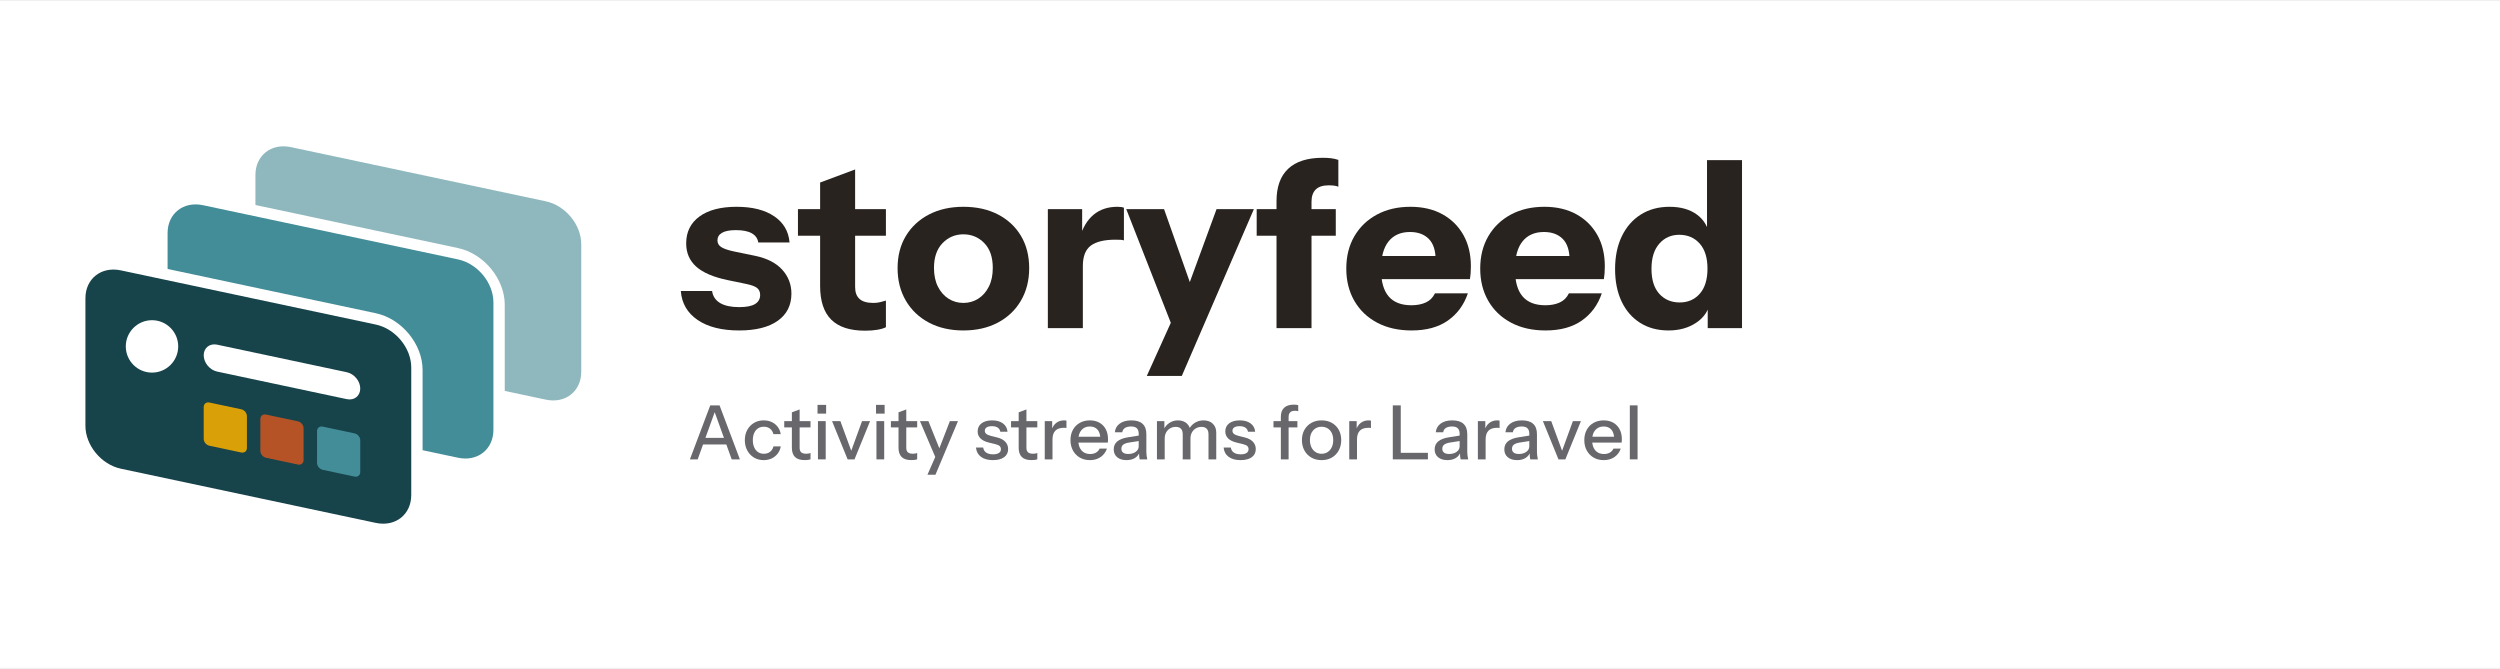
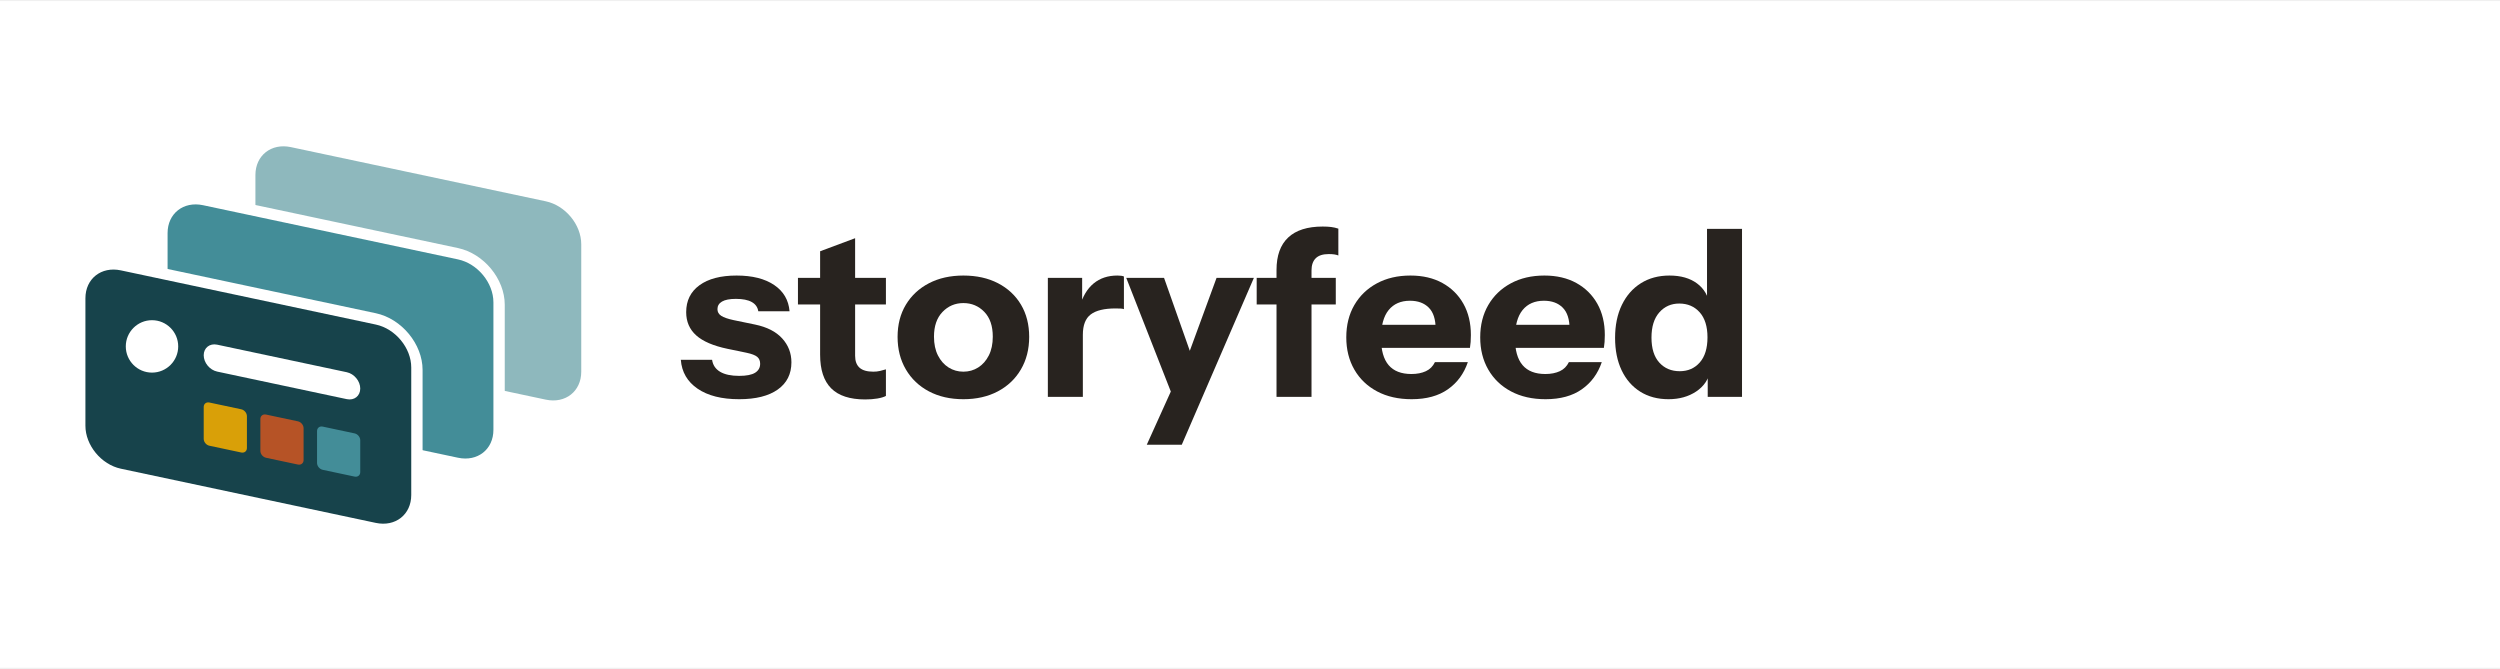
<svg xmlns="http://www.w3.org/2000/svg" width="800" height="214" viewBox="0 0 1200 320" role="img">
  <rect width="1200" height="320" fill="#FFFFFF" />
  <g transform="translate(24 24) scale(.34)">
    <g transform="translate(50 125)">
      <defs>
        <mask id="back" maskUnits="userSpaceOnUse" x="-40" y="-40" width="820" height="800">
          <rect x="-40" y="-40" width="820" height="800" fill="white" />
          <rect x="0" y="0" width="460" height="280" rx="50" transform="translate(116 82) skewY(12)" fill="black" stroke="black" stroke-width="32" />
          <rect x="0" y="0" width="460" height="280" rx="50" transform="translate(0 174) skewY(12)" fill="black" stroke="black" stroke-width="32" />
        </mask>
        <mask id="middle" maskUnits="userSpaceOnUse" x="-40" y="-40" width="820" height="800">
          <rect x="-40" y="-40" width="820" height="800" fill="white" />
          <rect x="0" y="0" width="460" height="280" rx="50" transform="translate(0 174) skewY(12)" fill="black" stroke="black" stroke-width="32" />
        </mask>
        <mask id="face" maskUnits="userSpaceOnUse" x="-40" y="-40" width="540" height="400">
          <rect x="-40" y="-40" width="540" height="400" fill="white" />
          <g fill="black">
            <circle data-part="actor" transform="translate(94 98) skewY(-12)" cx="0" cy="0" r="37" />
            <rect data-part="headline" x="167" y="76" width="221" height="38" rx="19.0" />
            <rect data-part="media-tile" x="167" y="160" width="61" height="61" rx="8" fill="black" />
            <rect data-part="media-tile" x="247" y="160" width="61" height="61" rx="8" fill="black" />
            <rect data-part="media-tile" x="327" y="160" width="61" height="61" rx="8" fill="black" />
          </g>
        </mask>
      </defs>
      <g mask="url(#back)">
        <rect x="0" y="0" width="460" height="280" rx="50" transform="translate(240 0) skewY(12)" fill="#8EB8BD" />
      </g>
      <g mask="url(#middle)">
        <rect x="0" y="0" width="460" height="280" rx="50" transform="translate(116 82) skewY(12)" fill="#438D98" />
      </g>
      <g transform="translate(0 174) skewY(12)">
        <rect data-part="front-card" width="460" height="280" rx="50" fill="#17434B" />
        <g fill="#FFFFFF">
          <circle data-part="actor" transform="translate(94 98) skewY(-12)" cx="0" cy="0" r="37" fill="#FFFFFF" />
          <rect data-part="headline" x="167" y="76" width="221" height="38" rx="19.0" fill="#FFFFFF" />
        </g>
        <rect data-part="media-tile" x="167" y="160" width="61" height="61" rx="8" fill="#D9A008" />
        <rect data-part="media-tile" x="247" y="160" width="61" height="61" rx="8" fill="#B65326" />
        <rect data-part="media-tile" x="327" y="160" width="61" height="61" rx="8" fill="#438D98" />
      </g>
    </g>
  </g>
-   <g fill="#28231F" transform="translate(325 157) scale(0.112 -0.112)">
+   <g fill="#28231F" transform="translate(325 190) scale(0.112 -0.112)">
    <path transform="translate(0 0)" d="M266 -10Q154 -10 88.0 35.0Q22 80 16 159H150Q155 125 184.5 107.5Q214 90 266 90Q313 90 334.5 103.5Q356 117 356 142Q356 161 343.5 171.5Q331 182 298 189L216 206Q125 225 82.0 263.5Q39 302 39 363Q39 437 96.0 478.5Q153 520 255 520Q356 520 416.0 479.5Q476 439 482 367H348Q344 393 320.0 406.5Q296 420 252 420Q212 420 192.5 408.5Q173 397 173 376Q173 358 189.0 347.5Q205 337 242 329L334 310Q411 294 450.5 250.5Q490 207 490 148Q490 73 431.5 31.5Q373 -10 266 -10Z" />
    <path transform="translate(504 0)" d="M302 -11Q204 -11 156.5 36.5Q109 84 109 181V624L259 680V176Q259 142 278.0 125.0Q297 108 337 108Q352 108 365.0 111.0Q378 114 391 118V4Q378 -3 354.5 -7.0Q331 -11 302 -11ZM14 396V510H391V396Z" />
    <path transform="translate(925 0)" d="M302 -10Q218 -10 154.5 23.5Q91 57 55.5 117.5Q20 178 20 257Q20 336 55.5 395.0Q91 454 154.5 487.0Q218 520 302 520Q387 520 450.5 487.0Q514 454 549.0 395.0Q584 336 584 257Q584 178 548.5 117.5Q513 57 449.5 23.5Q386 -10 302 -10ZM302 108Q337 108 365.5 126.0Q394 144 411.0 177.5Q428 211 428 258Q428 327 391.5 364.5Q355 402 302 402Q249 402 212.5 364.0Q176 326 176 258Q176 211 193.0 177.5Q210 144 238.5 126.0Q267 108 302 108Z" />
    <path transform="translate(1529 0)" d="M60 0V510H207V390H210V0ZM210 266 197 387Q215 452 256.0 486.0Q297 520 358 520Q377 520 386 516V376Q381 378 372.0 378.5Q363 379 350 379Q278 379 244.0 353.5Q210 328 210 266Z" />
    <path transform="translate(1927 0)" d="M86 -205 227 107 253 150 385 510H545L236 -205ZM194 10 -2 510H160L321 54Z" />
    <path transform="translate(2470 0)" d="M99 0V544Q99 636 149.0 683.0Q199 730 297 730Q318 730 333.5 728.0Q349 726 364 721V606Q357 609 347.0 610.5Q337 612 323 612Q285 612 267.0 594.0Q249 576 249 542V0ZM14 396V510H353V396Z" />
    <path transform="translate(2848 0)" d="M300 -10Q215 -10 152.0 23.5Q89 57 54.5 117.0Q20 177 20 255Q20 334 54.5 393.5Q89 453 151.0 486.5Q213 520 295 520Q374 520 432.0 488.0Q490 456 522.0 399.0Q554 342 554 265Q554 249 553.0 235.5Q552 222 550 210H108V309H429L403 291Q403 353 373.5 382.5Q344 412 293 412Q234 412 201.5 372.0Q169 332 169 252Q169 174 201.5 136.0Q234 98 299 98Q335 98 361.0 110.0Q387 122 400 149H541Q516 75 455.5 32.5Q395 -10 300 -10Z" />
    <path transform="translate(3422 0)" d="M300 -10Q215 -10 152.0 23.5Q89 57 54.5 117.0Q20 177 20 255Q20 334 54.5 393.5Q89 453 151.0 486.5Q213 520 295 520Q374 520 432.0 488.0Q490 456 522.0 399.0Q554 342 554 265Q554 249 553.0 235.5Q552 222 550 210H108V309H429L403 291Q403 353 373.5 382.5Q344 412 293 412Q234 412 201.5 372.0Q169 332 169 252Q169 174 201.5 136.0Q234 98 299 98Q335 98 361.0 110.0Q387 122 400 149H541Q516 75 455.5 32.5Q395 -10 300 -10Z" />
    <path transform="translate(3996 0)" d="M421 0V113L431 111Q421 56 371.5 23.0Q322 -10 253 -10Q183 -10 131.5 22.5Q80 55 52.0 114.0Q24 173 24 253Q24 334 53.0 394.0Q82 454 134.5 487.0Q187 520 257 520Q330 520 375.5 486.0Q421 452 429 393L418 392V720H568V0ZM301 110Q354 110 387.0 147.5Q420 185 420 255Q420 325 386.5 362.5Q353 400 299 400Q247 400 213.5 362.0Q180 324 180 254Q180 184 213.5 147.0Q247 110 301 110Z" />
  </g>
-   <g fill="#67676C" transform="translate(330 220) scale(0.036 -0.036)">
-     <path transform="translate(0 0)" d="M32 0 303.334 720H395.333L135.665 0ZM589.334 0 330 720H427.333L698.666 0ZM169.334 287H554.666V199.001H169.334Z" />
-     <path transform="translate(731 0)" d="M285 -10Q211.667 -10 155 24.333Q98.334 58.667 65.834 119Q33.334 179.333 33.334 256.333Q33.334 333.333 65.834 392.667Q98.334 452 155 486.0Q211.667 520 284.333 520Q344.666 520 392.833 497.167Q440.999 474.333 472.166 433Q503.332 391.667 511.999 336.334H414.334Q404 381.334 370.5 408.334Q337 435.334 286.333 435.334Q241.666 435.334 208.833 413.334Q175.999 391.334 157.999 351.001Q139.999 310.667 139.999 256.333Q139.999 202 157.999 161Q175.999 119.999 209.166 97.332Q242.333 74.666 287 74.666Q336.333 74.666 370.5 101.333Q404.667 127.999 415 173H512.666Q503.332 118.333 471.499 77Q439.666 35.667 391.833 12.833Q344 -10 285 -10Z" />
-     <path transform="translate(1274 0)" d="M290 -9.667Q200.667 -9.667 159.167 31.833Q117.667 73.333 117.667 154.333V627.333L220.999 666V153.333Q220.999 113.332 241.999 94.332Q262.999 75.332 309.666 75.332Q327.999 75.332 341.999 77.999Q355.999 80.666 366.333 84.666V1.333Q355.333 -3.667 335.166 -6.667Q315 -9.667 290 -9.667ZM16 426.668V510H366.333V426.668Z" />
-     <path transform="translate(1666 0)" d="M73.334 0V510H176.666V0ZM67.667 610.001V726.666H182.332V610.001Z" />
-     <path transform="translate(1916 0)" d="M219.001 0 11.334 510H122.332L291.999 47.334H242.667L411.334 510H518.333L310.666 0Z" />
-     <path transform="translate(2446 0)" d="M73.334 0V510H176.666V0ZM67.667 610.001V726.666H182.332V610.001Z" />
-     <path transform="translate(2696 0)" d="M290 -9.667Q200.667 -9.667 159.167 31.833Q117.667 73.333 117.667 154.333V627.333L220.999 666V153.333Q220.999 113.332 241.999 94.332Q262.999 75.332 309.666 75.332Q327.999 75.332 341.999 77.999Q355.999 80.666 366.333 84.666V1.333Q355.333 -3.667 335.166 -6.667Q315 -9.667 290 -9.667ZM16 426.668V510H366.333V426.668Z" />
-     <path transform="translate(3088 0)" d="M111.334 -205 234.334 75.666 255 108.665 410.334 510H518.333L217.999 -205ZM229.334 -0 11.334 510H123.999L309 50.667Z" />
-     <path transform="translate(3618 0)" d="" />
-     <path transform="translate(3815 0)" d="M257.333 -10Q157.333 -10 98 34Q38.667 78 31.334 157.667H127.333Q133.666 113.666 167.499 90.499Q201.333 67.333 258.666 67.333Q309.667 67.333 336.833 85.166Q364 103 364 136Q364 159.667 348.5 176.167Q333 192.667 288 203.667L206 223.334Q129 241.667 91.334 279.5Q53.667 317.334 53.667 372.334Q53.667 441 105.334 480.5Q157 520 247 520Q335.999 520 390.666 479.833Q445.332 439.667 451.999 368.333H356Q350 404.334 321.333 423.501Q292.667 442.667 244 442.667Q198 442.667 173.499 426.501Q148.999 410.334 148.999 380.667Q148.999 357.333 167.333 341.166Q185.666 325 228.666 313.666L312.666 292.666Q385.666 274.666 422.832 234.166Q459.999 193.666 459.999 137.333Q459.999 67.667 406.499 28.833Q352.999 -10 257.333 -10Z" />
-     <path transform="translate(4298 0)" d="M290 -9.667Q200.667 -9.667 159.167 31.833Q117.667 73.333 117.667 154.333V627.333L220.999 666V153.333Q220.999 113.332 241.999 94.332Q262.999 75.332 309.666 75.332Q327.999 75.332 341.999 77.999Q355.999 80.666 366.333 84.666V1.333Q355.333 -3.667 335.166 -6.667Q315 -9.667 290 -9.667ZM16 426.668V510H366.333V426.668Z" />
-     <path transform="translate(4690 0)" d="M73.334 0V510H172.332V383.333H176.666V0ZM176.666 266 163.666 387Q181.666 452 225.999 486.0Q270.333 520 330.666 520Q353.666 520 362.666 516V418.001Q357.666 420.001 348.666 420.501Q339.666 421.001 326.666 421.001Q251.999 421.001 214.332 382.168Q176.666 343.334 176.666 266Z" />
-     <path transform="translate(5073 0)" d="M292.666 -10Q215.667 -10 157.333 24.167Q99 58.333 66.167 118.333Q33.334 178.333 33.334 256.333Q33.334 334.667 65.834 394.167Q98.334 453.667 157 486.833Q215.667 520 292.333 520Q366 520 420.333 488.667Q474.666 457.333 504.333 401Q533.999 344.667 533.999 268.333Q533.999 256.334 533.333 245.834Q532.666 235.334 530.666 224H102.667V301.666H457.668L431.668 270.999Q431.668 353 394.834 395.834Q358 438.667 291.667 438.667Q221.333 438.667 179.499 390.334Q137.666 342 137.666 256Q137.666 169.333 179.499 120.333Q221.333 71.333 295 71.333Q339.667 71.333 373 89.666Q406.334 108 422.001 143.667H519.666Q494.666 72.333 435.499 31.167Q376.333 -10 292.666 -10Z" />
-     <path transform="translate(5640 0)" d="M389 0Q384.334 18.667 382.5 41.667Q380.667 64.666 380.667 98.333H376V341.333Q376 390.334 351.5 414.501Q327 438.667 274.333 438.667Q222.999 438.667 192.499 418.667Q161.999 398.667 156.999 361.667H58Q64.667 434 123.0 477Q181.333 520 278 520Q377.999 520 427.999 473.667Q477.999 427.333 477.999 336.667V98.333Q477.999 75.333 481.165 51.167Q484.332 27 490.332 0ZM213 -10Q135 -10 89 28.5Q43 67 43 133Q43 201.333 91.5 240.5Q140 279.666 230.666 294L399 321V248L246.999 224.334Q196.332 216.333 170.666 197Q144.999 177.667 144.999 141.666Q144.999 107.333 168.666 89.666Q192.332 71.999 237 71.999Q297.333 71.999 336.667 100.833Q376 129.666 376 173.666L389.334 99.667Q371.334 46.667 325.334 18.333Q279.334 -10 213 -10Z" />
-     <path transform="translate(6186 0)" d="M73.334 0V510H172.332V390H176.666V0ZM417 0V333.334Q417 385.001 392.834 409.168Q368.667 433.334 323.667 433.334Q282.333 433.334 248.833 413.834Q215.333 394.334 195.999 359.5Q176.666 324.667 176.666 278L163.666 397Q189.332 453.667 239.832 486.833Q290.333 520 353.332 520Q429.332 520 474.832 476Q520.332 432 520.332 360V0ZM760.667 0V333.334Q760.667 385.001 736.5 409.168Q712.334 433.334 667.333 433.334Q626 433.334 592.499 413.834Q558.999 394.334 539.666 359.5Q520.332 324.667 520.332 278L499.332 397Q524.999 453.667 577.499 486.833Q629.999 520 694.666 520Q771.666 520 817.832 475.5Q863.999 431 863.999 356.667V0Z" />
-     <path transform="translate(7117 0)" d="M257.333 -10Q157.333 -10 98 34Q38.667 78 31.334 157.667H127.333Q133.666 113.666 167.499 90.499Q201.333 67.333 258.666 67.333Q309.667 67.333 336.833 85.166Q364 103 364 136Q364 159.667 348.5 176.167Q333 192.667 288 203.667L206 223.334Q129 241.667 91.334 279.5Q53.667 317.334 53.667 372.334Q53.667 441 105.334 480.5Q157 520 247 520Q335.999 520 390.666 479.833Q445.332 439.667 451.999 368.333H356Q350 404.334 321.333 423.501Q292.667 442.667 244 442.667Q198 442.667 173.499 426.501Q148.999 410.334 148.999 380.667Q148.999 357.333 167.333 341.166Q185.666 325 228.666 313.666L312.666 292.666Q385.666 274.666 422.832 234.166Q459.999 193.666 459.999 137.333Q459.999 67.667 406.499 28.833Q352.999 -10 257.333 -10Z" />
-     <path transform="translate(7600 0)" d="" />
-     <path transform="translate(7797 0)" d="M114.334 0V569.334Q114.334 646.667 158 688.333Q201.667 730 289.666 730Q310 730 322.833 728.0Q335.666 726 345.999 722.333V642.001Q338.999 644.334 327.333 646.168Q315.666 648.001 301.666 648.001Q258.333 648.001 237.999 626.668Q217.666 605.334 217.666 566.001V0ZM16 426.668V510H334.999V426.668Z" />
-     <path transform="translate(8159 0)" d="M295.333 -10Q217.333 -10 158.167 24.5Q99 59 66.167 119.5Q33.334 180 33.334 257Q33.334 334.667 66.5 393.667Q99.667 452.667 158.5 486.333Q217.333 520 295.333 520Q374.333 520 433.166 486.333Q491.999 452.667 524.666 393.667Q557.333 334.667 557.333 257Q557.333 180 524.499 119.5Q491.666 59 432.833 24.5Q374 -10 295.333 -10ZM295.333 74.666Q341.667 74.666 376.5 97.666Q411.334 120.666 431.001 161.833Q450.667 203 450.667 258Q450.667 339.667 407.5 387.501Q364.334 435.334 295.333 435.334Q226.999 435.334 183.499 387.334Q139.999 339.334 139.999 258Q139.999 203 159.666 161.833Q179.332 120.666 214.499 97.666Q249.666 74.666 295.333 74.666Z" />
-     <path transform="translate(8750 0)" d="M73.334 0V510H172.332V383.333H176.666V0ZM176.666 266 163.666 387Q181.666 452 225.999 486.0Q270.333 520 330.666 520Q353.666 520 362.666 516V418.001Q357.666 420.001 348.666 420.501Q339.666 421.001 326.666 421.001Q251.999 421.001 214.332 382.168Q176.666 343.334 176.666 266Z" />
-     <path transform="translate(9133 0)" d="" />
-     <path transform="translate(9330 0)" d="M74.001 0V720H179.999V0ZM126 0V87.332H542V0Z" />
-     <path transform="translate(9919 0)" d="M389 0Q384.334 18.667 382.5 41.667Q380.667 64.666 380.667 98.333H376V341.333Q376 390.334 351.5 414.501Q327 438.667 274.333 438.667Q222.999 438.667 192.499 418.667Q161.999 398.667 156.999 361.667H58Q64.667 434 123.0 477Q181.333 520 278 520Q377.999 520 427.999 473.667Q477.999 427.333 477.999 336.667V98.333Q477.999 75.333 481.165 51.167Q484.332 27 490.332 0ZM213 -10Q135 -10 89 28.5Q43 67 43 133Q43 201.333 91.5 240.5Q140 279.666 230.666 294L399 321V248L246.999 224.334Q196.332 216.333 170.666 197Q144.999 177.667 144.999 141.666Q144.999 107.333 168.666 89.666Q192.332 71.999 237 71.999Q297.333 71.999 336.667 100.833Q376 129.666 376 173.666L389.334 99.667Q371.334 46.667 325.334 18.333Q279.334 -10 213 -10Z" />
-     <path transform="translate(10465 0)" d="M73.334 0V510H172.332V383.333H176.666V0ZM176.666 266 163.666 387Q181.666 452 225.999 486.0Q270.333 520 330.666 520Q353.666 520 362.666 516V418.001Q357.666 420.001 348.666 420.501Q339.666 421.001 326.666 421.001Q251.999 421.001 214.332 382.168Q176.666 343.334 176.666 266Z" />
-     <path transform="translate(10848 0)" d="M389 0Q384.334 18.667 382.5 41.667Q380.667 64.666 380.667 98.333H376V341.333Q376 390.334 351.5 414.501Q327 438.667 274.333 438.667Q222.999 438.667 192.499 418.667Q161.999 398.667 156.999 361.667H58Q64.667 434 123.0 477Q181.333 520 278 520Q377.999 520 427.999 473.667Q477.999 427.333 477.999 336.667V98.333Q477.999 75.333 481.165 51.167Q484.332 27 490.332 0ZM213 -10Q135 -10 89 28.5Q43 67 43 133Q43 201.333 91.5 240.5Q140 279.666 230.666 294L399 321V248L246.999 224.334Q196.332 216.333 170.666 197Q144.999 177.667 144.999 141.666Q144.999 107.333 168.666 89.666Q192.332 71.999 237 71.999Q297.333 71.999 336.667 100.833Q376 129.666 376 173.666L389.334 99.667Q371.334 46.667 325.334 18.333Q279.334 -10 213 -10Z" />
-     <path transform="translate(11394 0)" d="M219.001 0 11.334 510H122.332L291.999 47.334H242.667L411.334 510H518.333L310.666 0Z" />
-     <path transform="translate(11924 0)" d="M292.666 -10Q215.667 -10 157.333 24.167Q99 58.333 66.167 118.333Q33.334 178.333 33.334 256.333Q33.334 334.667 65.834 394.167Q98.334 453.667 157 486.833Q215.667 520 292.333 520Q366 520 420.333 488.667Q474.666 457.333 504.333 401Q533.999 344.667 533.999 268.333Q533.999 256.334 533.333 245.834Q532.666 235.334 530.666 224H102.667V301.666H457.668L431.668 270.999Q431.668 353 394.834 395.834Q358 438.667 291.667 438.667Q221.333 438.667 179.499 390.334Q137.666 342 137.666 256Q137.666 169.333 179.499 120.333Q221.333 71.333 295 71.333Q339.667 71.333 373 89.666Q406.334 108 422.001 143.667H519.666Q494.666 72.333 435.499 31.167Q376.333 -10 292.666 -10Z" />
-     <path transform="translate(12491 0)" d="M73.334 0V720H176.666V0Z" />
-   </g>
</svg>
